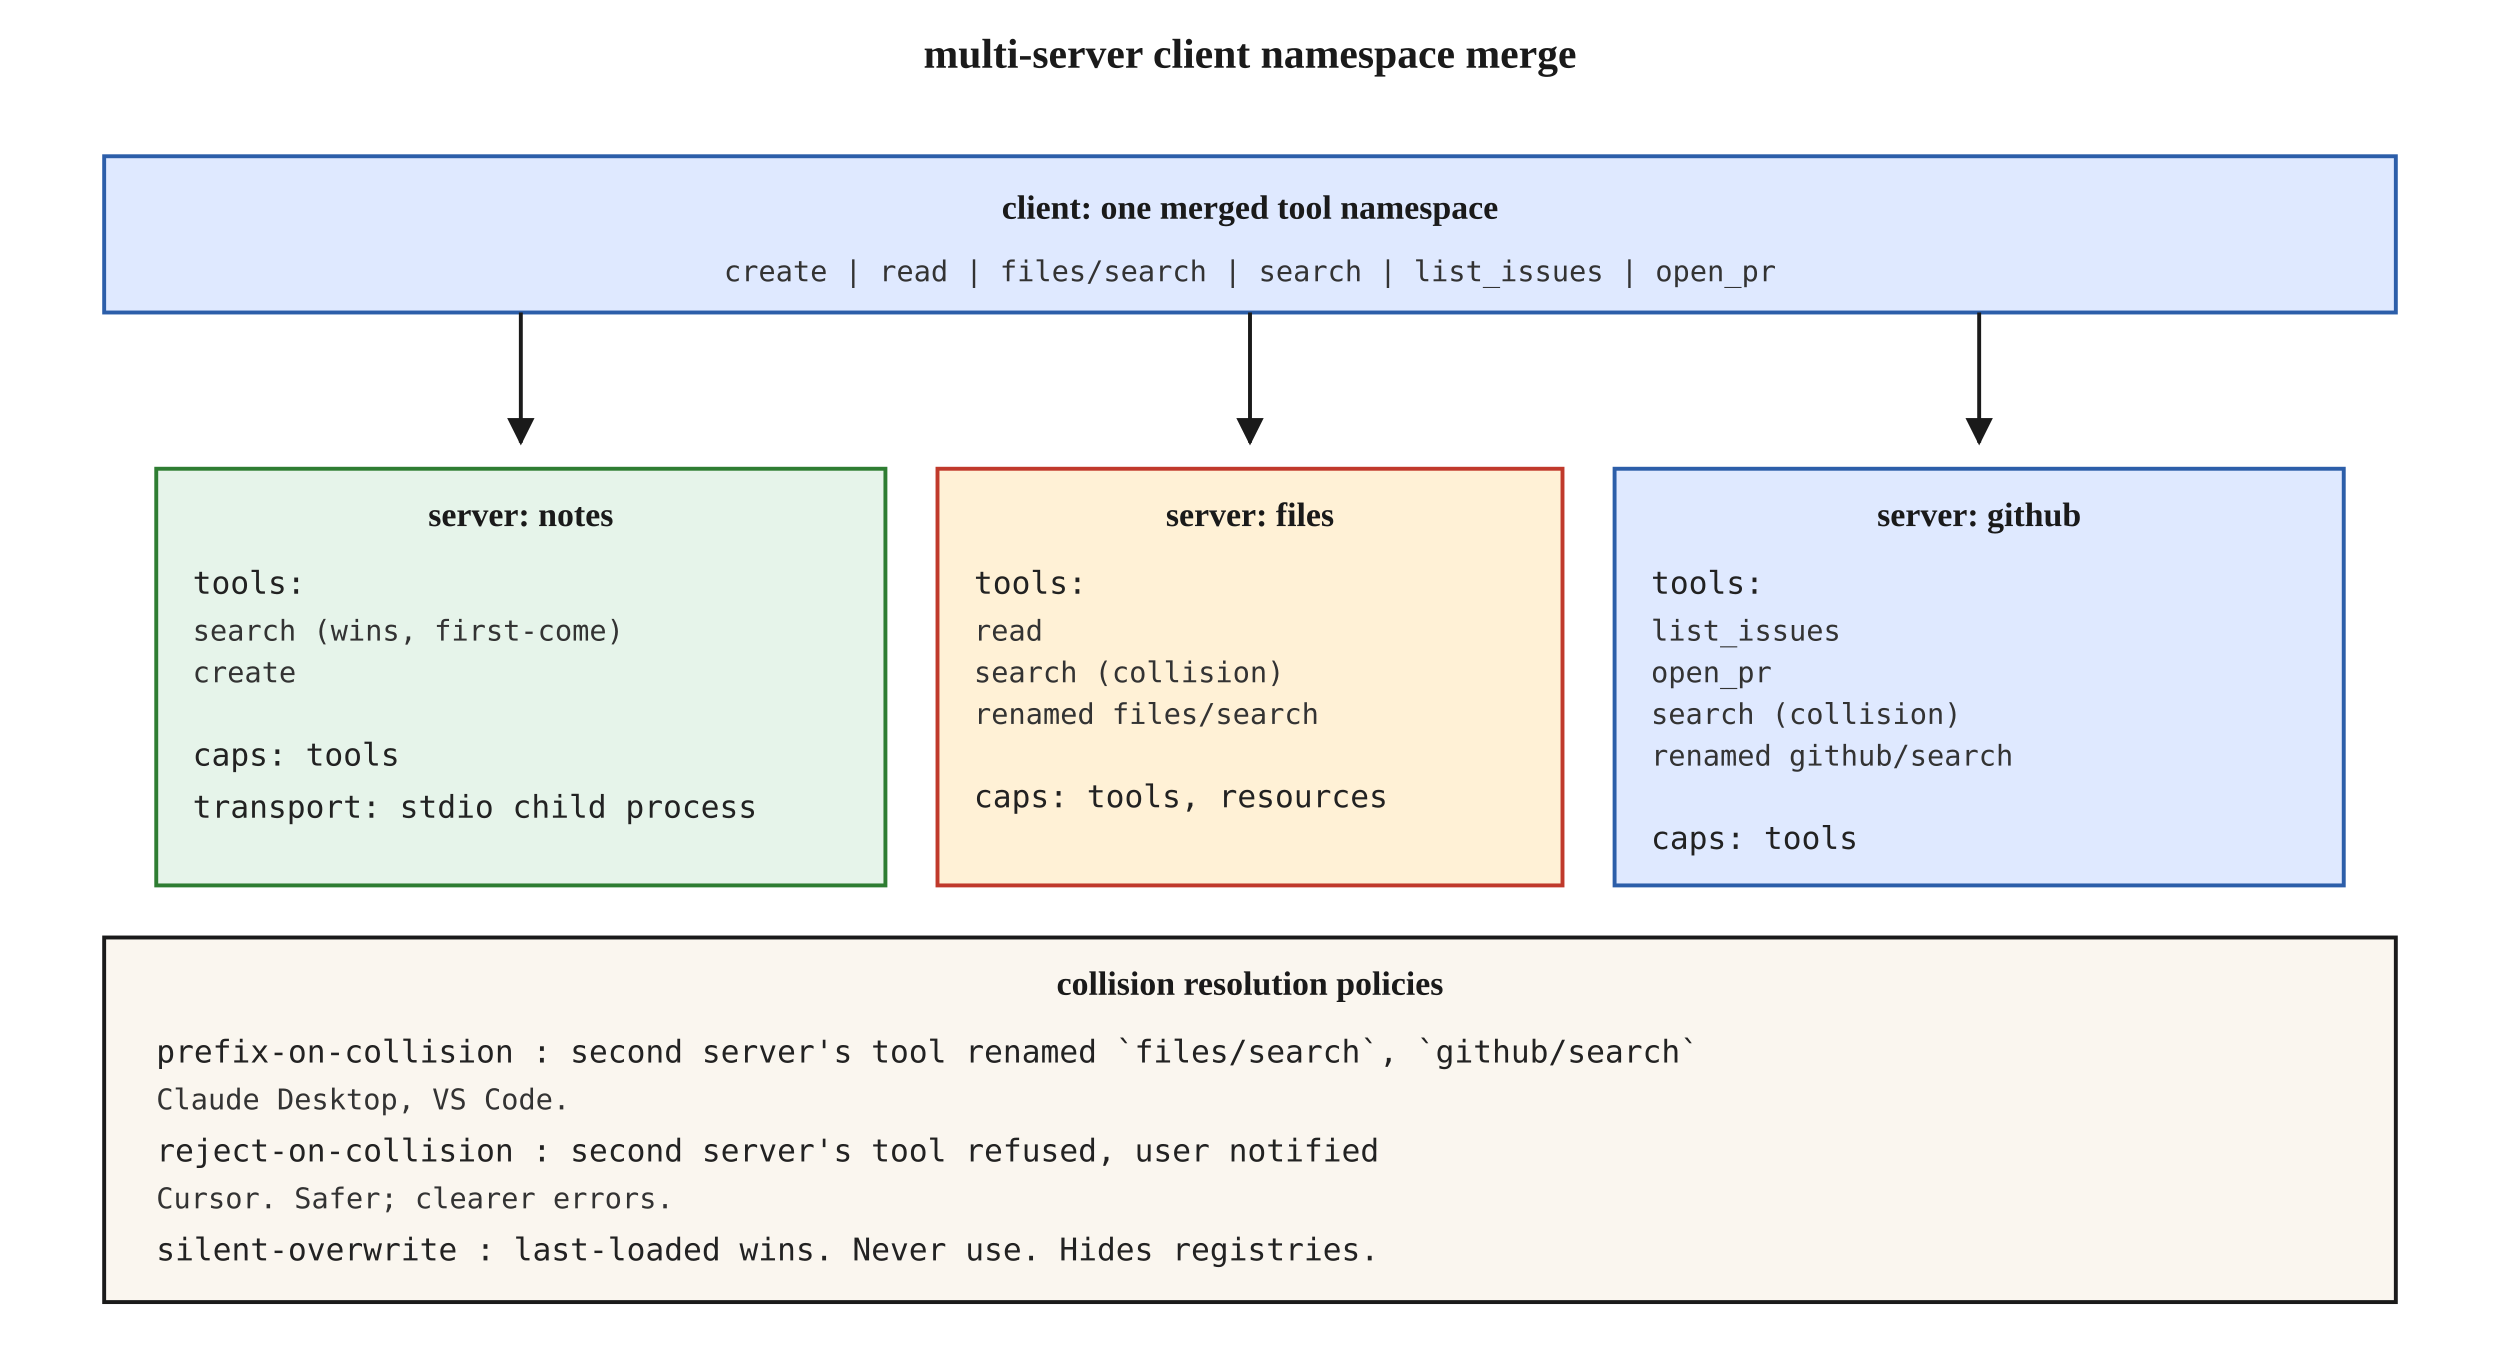
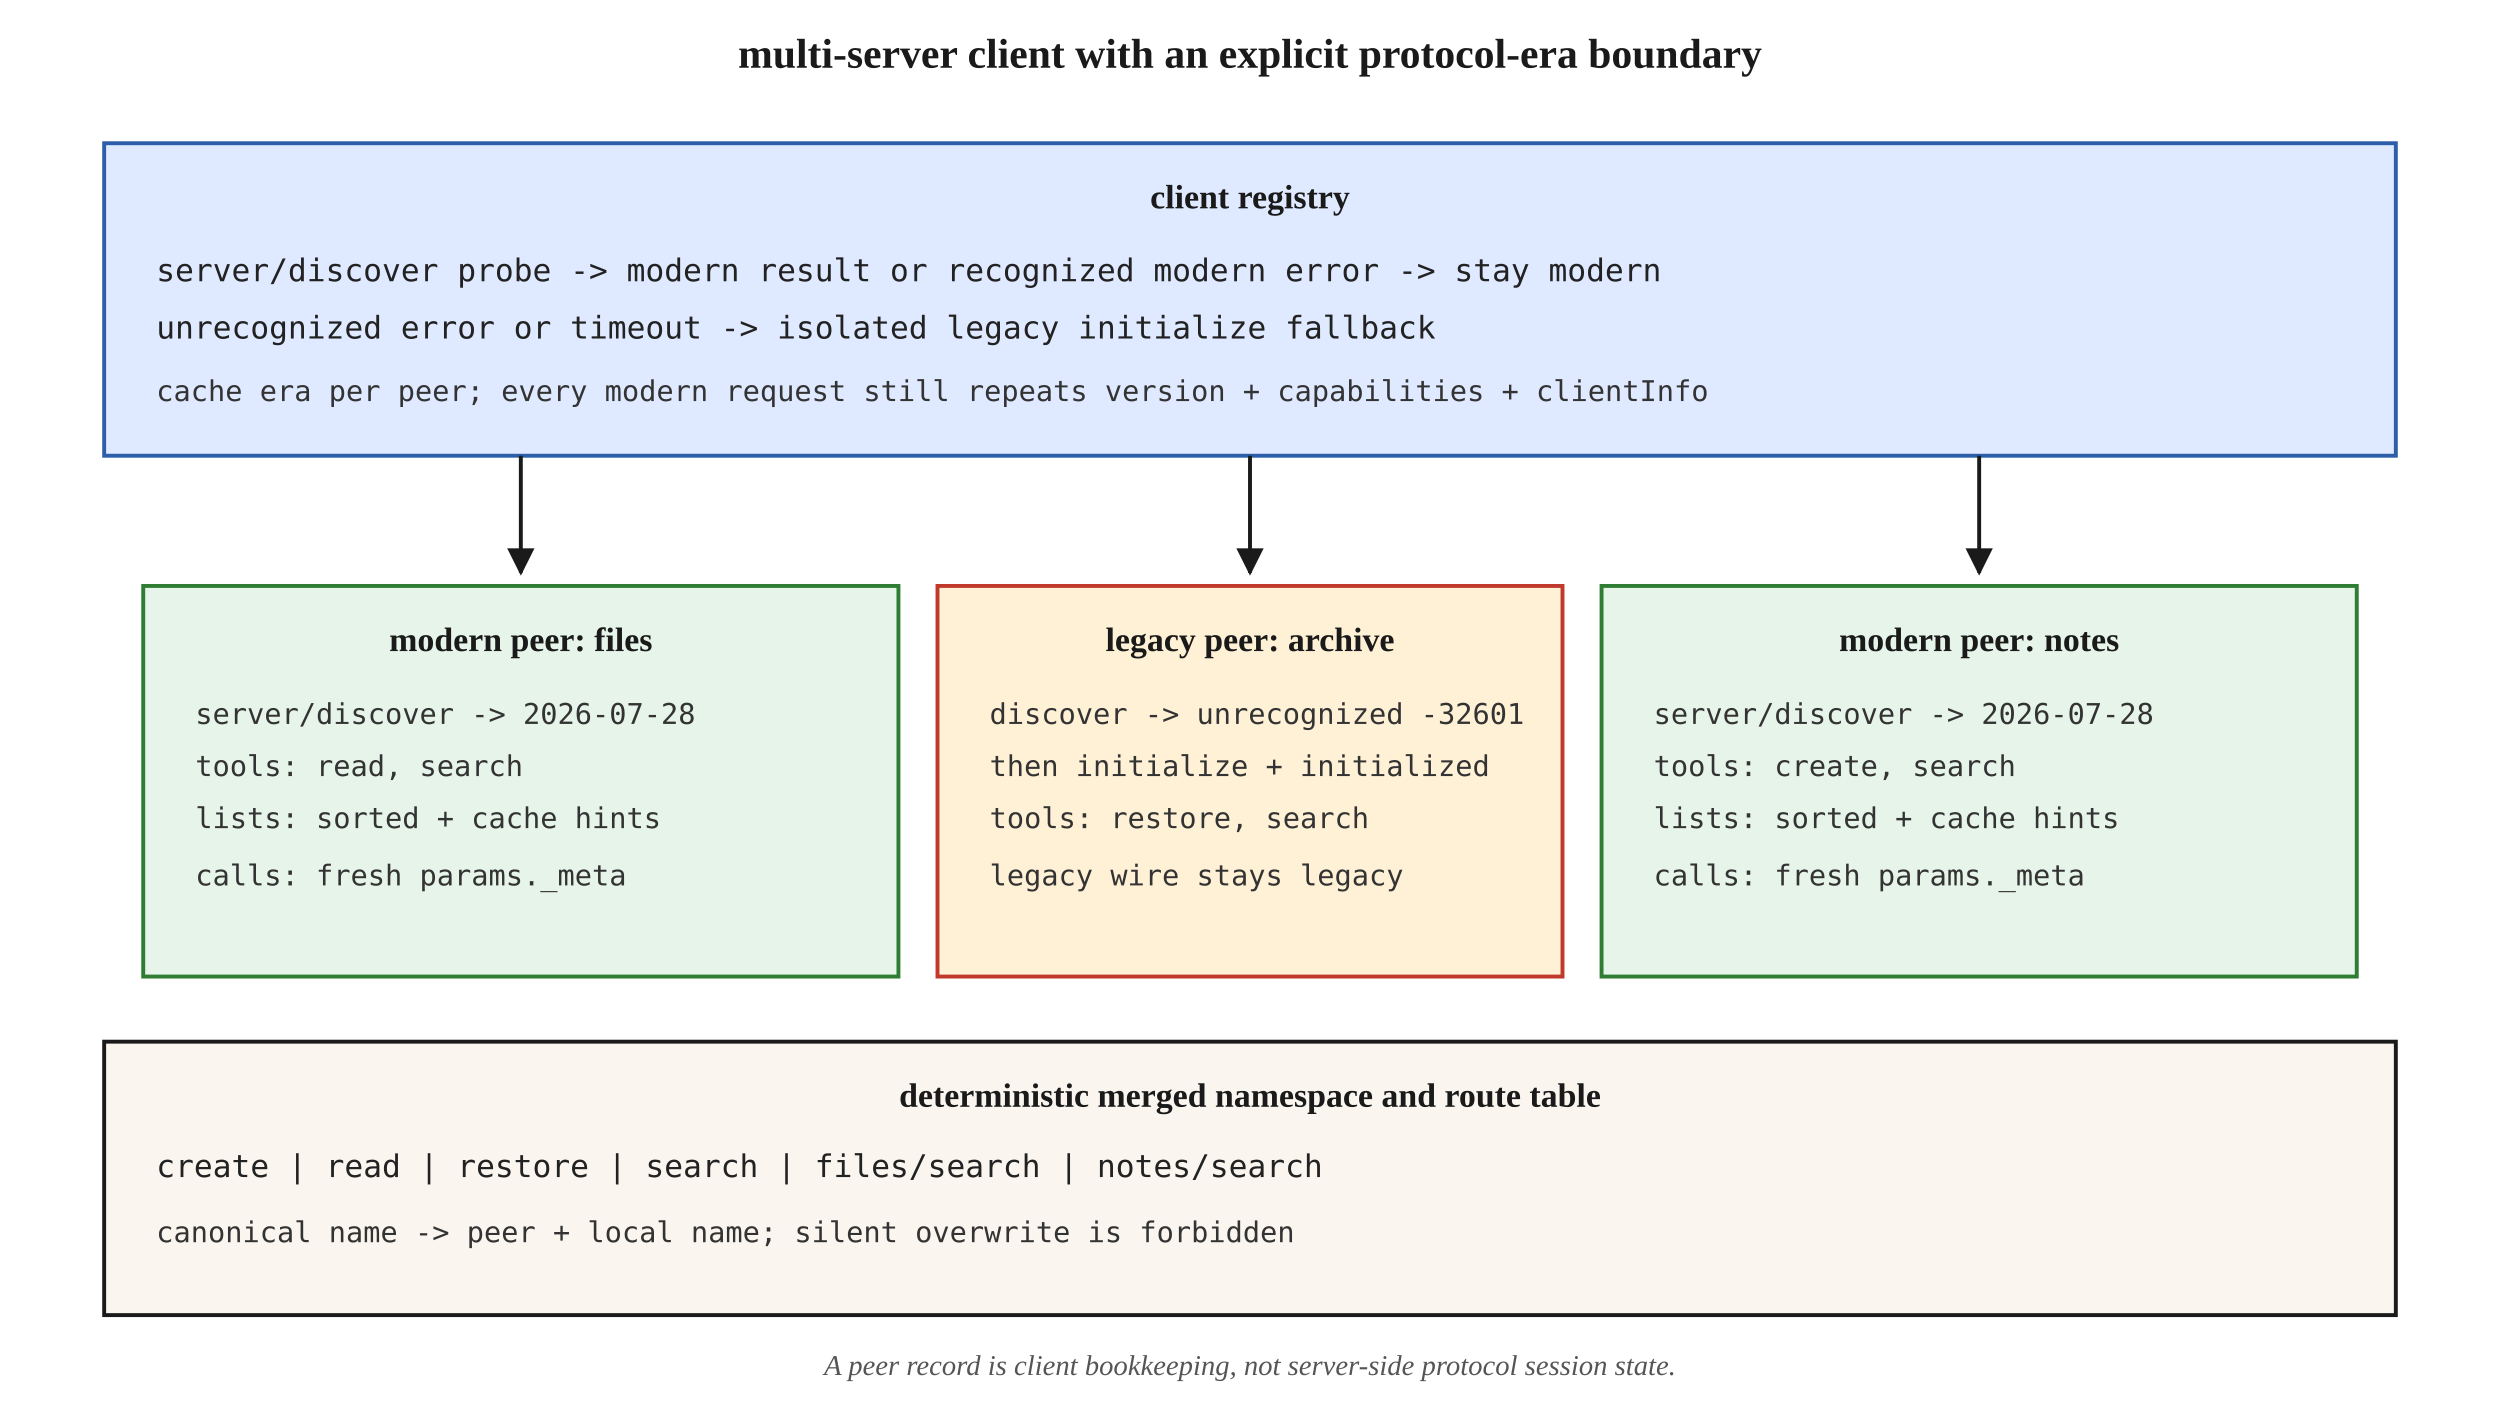
- <svg xmlns="http://www.w3.org/2000/svg" viewBox="0 0 960 520" font-family="Georgia, 'Times New Roman', serif">
+ <svg xmlns="http://www.w3.org/2000/svg" viewBox="0 0 960 540" font-family="Georgia, 'Times New Roman', serif">
  <defs>
    <marker id="arrow" viewBox="0 0 10 10" refX="9" refY="5" markerWidth="7" markerHeight="7" orient="auto">
      <path d="M0,0 L10,5 L0,10 z" fill="#1a1a1a" />
    </marker>
    <style>
      .box { fill: #faf6ef; stroke: #1a1a1a; stroke-width: 1.5; }
      .cool { fill: #e6f4ea; stroke: #2e7d32; stroke-width: 1.5; }
      .cold { fill: #dfe9ff; stroke: #2c5ea9; stroke-width: 1.5; }
      .hot { fill: #fff1d6; stroke: #c0392b; stroke-width: 1.5; }
      .title { font-size: 16px; font-weight: 700; fill: #1a1a1a; }
      .head { font-size: 13px; font-weight: 700; fill: #1a1a1a; }
      .step { font-size: 12px; font-family: 'Menlo', monospace; fill: #222; }
      .small { font-size: 11px; font-family: 'Menlo', monospace; fill: #333; }
+       .caption { font-size: 11px; fill: #555; font-style: italic; }
      .edge { stroke: #1a1a1a; stroke-width: 1.5; fill: none; }
    </style>
  </defs>
-   <text x="480" y="26" text-anchor="middle" class="title">multi-server client namespace merge</text>
-   <rect x="40" y="60" width="880" height="60" class="cold" />
-   <text x="480" y="84" text-anchor="middle" class="head">client: one merged tool namespace</text>
-   <text x="480" y="108" text-anchor="middle" class="small">create | read | files/search | search | list_issues | open_pr</text>
-   <path d="M200,120 L200,170" class="edge" marker-end="url(#arrow)" />
-   <path d="M480,120 L480,170" class="edge" marker-end="url(#arrow)" />
-   <path d="M760,120 L760,170" class="edge" marker-end="url(#arrow)" />
-   <rect x="60" y="180" width="280" height="160" class="cool" />
-   <text x="200" y="202" text-anchor="middle" class="head">server: notes</text>
-   <text x="74" y="228" class="step">tools:</text>
-   <text x="74" y="246" class="small">  search       (wins, first-come)</text>
-   <text x="74" y="262" class="small">  create</text>
-   <text x="74" y="294" class="step">caps: tools</text>
-   <text x="74" y="314" class="step">transport: stdio child process</text>
-   <rect x="360" y="180" width="240" height="160" class="hot" />
-   <text x="480" y="202" text-anchor="middle" class="head">server: files</text>
-   <text x="374" y="228" class="step">tools:</text>
-   <text x="374" y="246" class="small">  read</text>
-   <text x="374" y="262" class="small">  search (collision)</text>
-   <text x="374" y="278" class="small">    renamed files/search</text>
-   <text x="374" y="310" class="step">caps: tools, resources</text>
-   <rect x="620" y="180" width="280" height="160" class="cold" />
-   <text x="760" y="202" text-anchor="middle" class="head">server: github</text>
-   <text x="634" y="228" class="step">tools:</text>
-   <text x="634" y="246" class="small">  list_issues</text>
-   <text x="634" y="262" class="small">  open_pr</text>
-   <text x="634" y="278" class="small">  search (collision)</text>
-   <text x="634" y="294" class="small">    renamed github/search</text>
-   <text x="634" y="326" class="step">caps: tools</text>
-   <rect x="40" y="360" width="880" height="140" class="box" />
-   <text x="480" y="382" text-anchor="middle" class="head">collision resolution policies</text>
-   <text x="60" y="408" class="step">prefix-on-collision  : second server's tool renamed `files/search`, `github/search`</text>
-   <text x="60" y="426" class="small">                         Claude Desktop, VS Code.</text>
-   <text x="60" y="446" class="step">reject-on-collision  : second server's tool refused, user notified</text>
-   <text x="60" y="464" class="small">                         Cursor. Safer; clearer errors.</text>
-   <text x="60" y="484" class="step">silent-overwrite     : last-loaded wins. Never use. Hides registries.</text>
+   <text x="480" y="26" text-anchor="middle" class="title">multi-server client with an explicit protocol-era boundary</text>
+   <rect x="40" y="55" width="880" height="120" class="cold" />
+   <text x="480" y="80" text-anchor="middle" class="head">client registry</text>
+   <text x="60" y="108" class="step">server/discover probe -&gt; modern result or recognized modern error -&gt; stay modern</text>
+   <text x="60" y="130" class="step">unrecognized error or timeout -&gt; isolated legacy initialize fallback</text>
+   <text x="60" y="154" class="small">cache era per peer; every modern request still repeats version + capabilities + clientInfo</text>
+   <path d="M200,175 L200,220" class="edge" marker-end="url(#arrow)" />
+   <path d="M480,175 L480,220" class="edge" marker-end="url(#arrow)" />
+   <path d="M760,175 L760,220" class="edge" marker-end="url(#arrow)" />
+   <rect x="55" y="225" width="290" height="150" class="cool" />
+   <text x="200" y="250" text-anchor="middle" class="head">modern peer: files</text>
+   <text x="75" y="278" class="small">server/discover -&gt; 2026-07-28</text>
+   <text x="75" y="298" class="small">tools: read, search</text>
+   <text x="75" y="318" class="small">lists: sorted + cache hints</text>
+   <text x="75" y="340" class="small">calls: fresh params._meta</text>
+   <rect x="360" y="225" width="240" height="150" class="hot" />
+   <text x="480" y="250" text-anchor="middle" class="head">legacy peer: archive</text>
+   <text x="380" y="278" class="small">discover -&gt; unrecognized -32601</text>
+   <text x="380" y="298" class="small">then initialize + initialized</text>
+   <text x="380" y="318" class="small">tools: restore, search</text>
+   <text x="380" y="340" class="small">legacy wire stays legacy</text>
+   <rect x="615" y="225" width="290" height="150" class="cool" />
+   <text x="760" y="250" text-anchor="middle" class="head">modern peer: notes</text>
+   <text x="635" y="278" class="small">server/discover -&gt; 2026-07-28</text>
+   <text x="635" y="298" class="small">tools: create, search</text>
+   <text x="635" y="318" class="small">lists: sorted + cache hints</text>
+   <text x="635" y="340" class="small">calls: fresh params._meta</text>
+   <rect x="40" y="400" width="880" height="105" class="box" />
+   <text x="480" y="425" text-anchor="middle" class="head">deterministic merged namespace and route table</text>
+   <text x="60" y="452" class="step">create | read | restore | search | files/search | notes/search</text>
+   <text x="60" y="477" class="small">canonical name -&gt; peer + local name; silent overwrite is forbidden</text>
+   <text x="480" y="528" text-anchor="middle" class="caption">A peer record is client bookkeeping, not server-side protocol session state.</text>
</svg>
